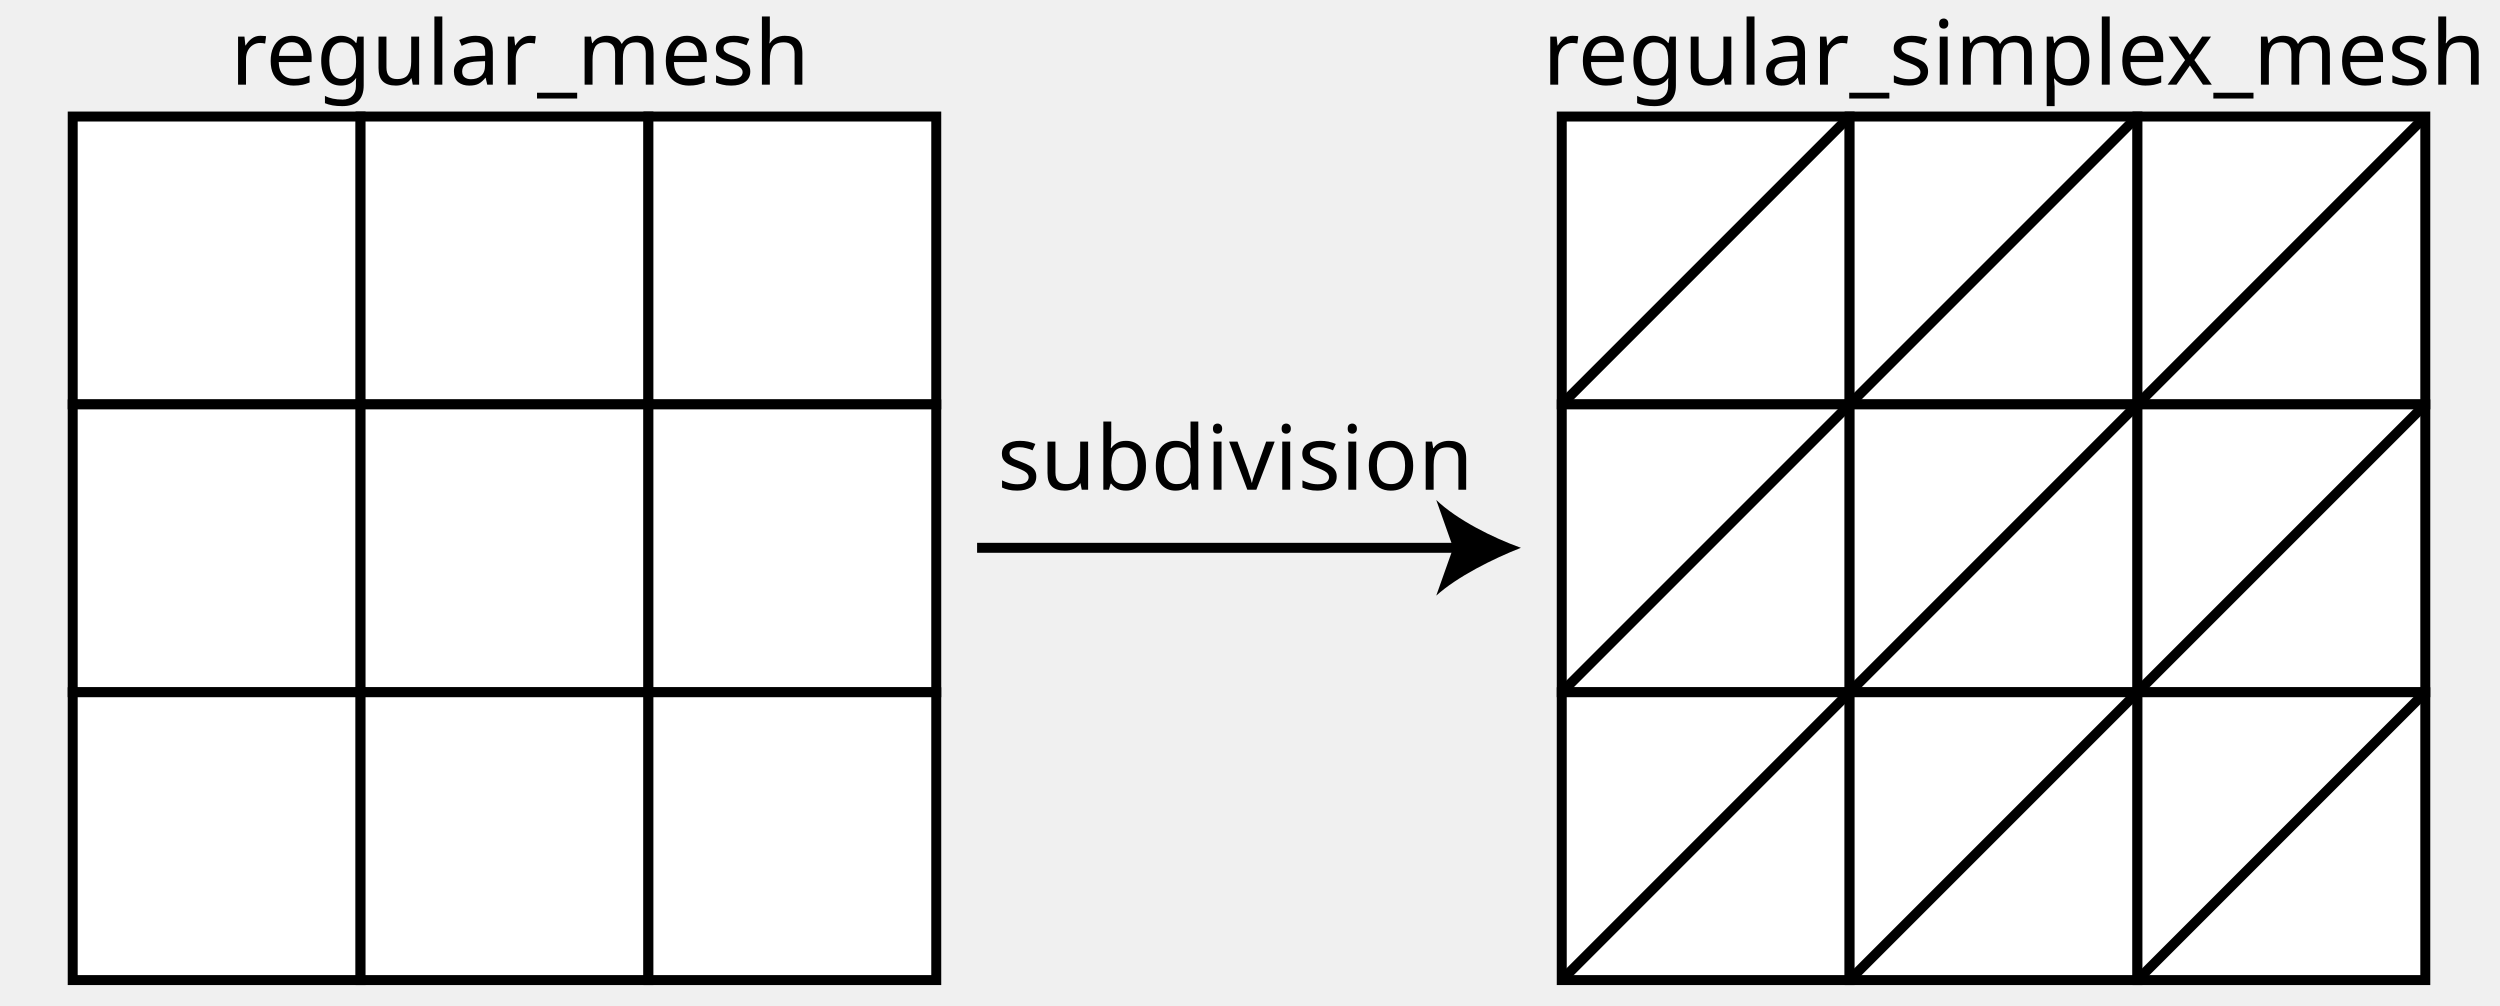
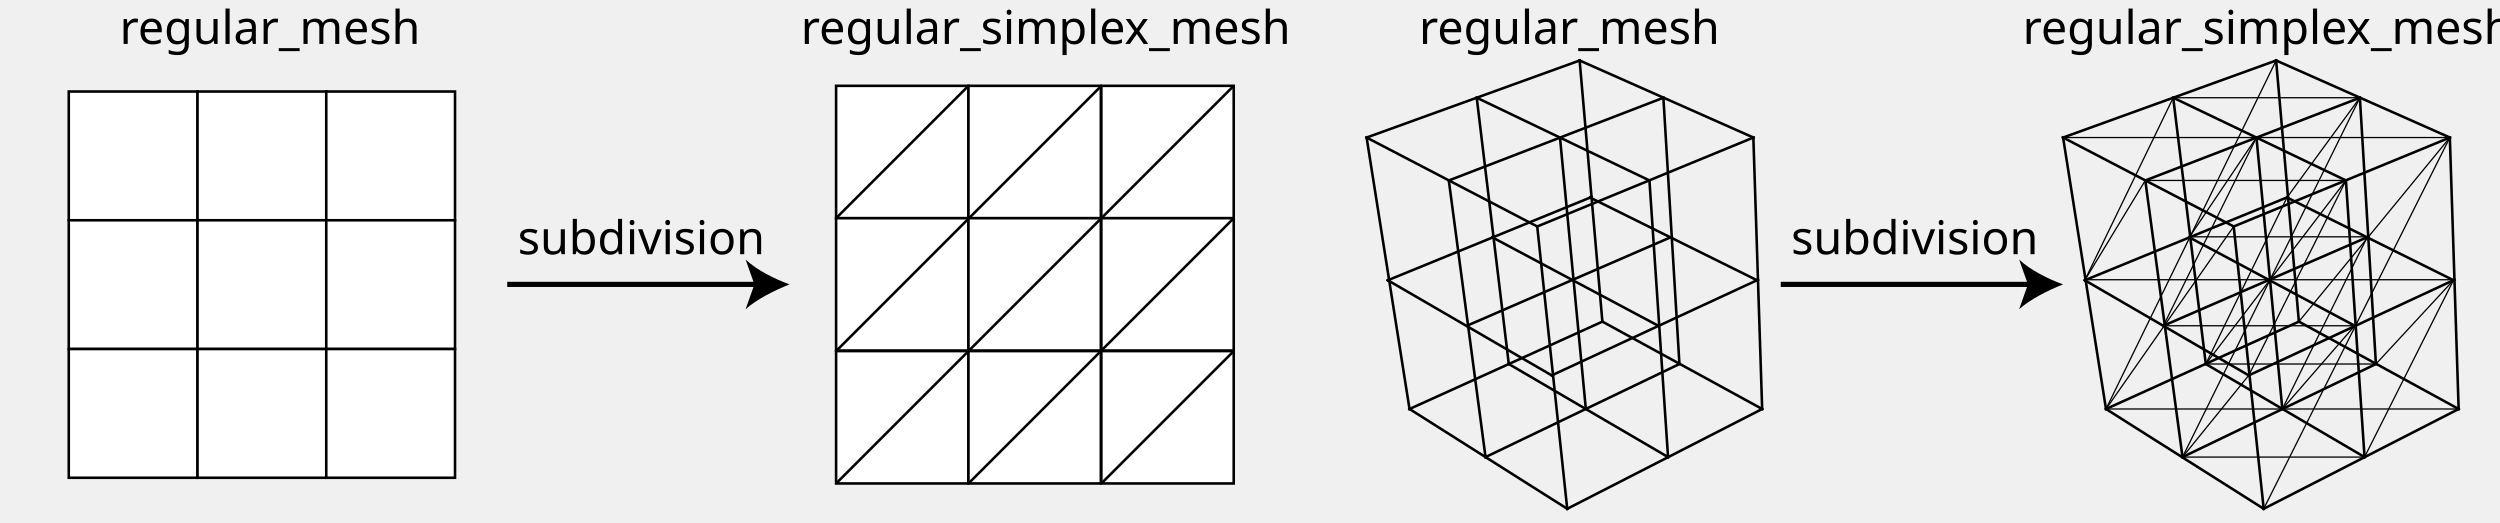
- <svg xmlns="http://www.w3.org/2000/svg" version="1.1" id="Layer_1" x="0px" y="0px" viewBox="0 0 251 101" style="enable-background:new 0 0 251 101;" xml:space="preserve">
+ <svg xmlns="http://www.w3.org/2000/svg" version="1.1" id="Layer_1" x="0px" y="0px" viewBox="0 0 483.5 101" style="enable-background:new 0 0 483.5 101;" xml:space="preserve">
  <style type="text/css">
- 	.st0{fill:#FFFFFF;stroke:#000000;stroke-miterlimit:10;}
- 	.st1{fill:none;stroke:#000000;stroke-miterlimit:10;}
- 	.st2{font-family:'ArialMT';}
- 	.st3{font-size:9px;}
+ 	.st0{fill:#FFFFFF;stroke:#000000;stroke-width:0.5;stroke-miterlimit:10;}
+ 	.st1{fill:none;stroke:#000000;stroke-width:0.5;stroke-miterlimit:10;}
+ 	.st2{fill:none;stroke:#000000;stroke-miterlimit:10;}
+ 	.st3{font-family:'ArialMT';}
+ 	.st4{font-size:9px;}
+ 	.st5{fill:none;stroke:#000000;stroke-width:0.5;stroke-linecap:square;stroke-miterlimit:10;}
+ 	.st6{fill:none;stroke:#000000;stroke-width:0.25;stroke-linecap:square;stroke-miterlimit:10;}
</style>
  <g>
-     <rect x="7.3" y="11.7" class="st0" width="28.9" height="28.9" />
-     <rect x="36.2" y="11.7" class="st0" width="28.9" height="28.9" />
-     <rect x="65.1" y="11.7" class="st0" width="28.9" height="28.9" />
-     <rect x="7.3" y="40.6" class="st0" width="28.9" height="28.9" />
-     <rect x="36.2" y="40.6" class="st0" width="28.9" height="28.9" />
-     <rect x="65.1" y="40.6" class="st0" width="28.9" height="28.9" />
-     <rect x="7.3" y="69.5" class="st0" width="28.9" height="28.9" />
-     <rect x="36.2" y="69.5" class="st0" width="28.9" height="28.9" />
-     <rect x="65.1" y="69.5" class="st0" width="28.9" height="28.9" />
+     <rect x="13.3" y="17.7" class="st0" width="24.9" height="24.9" />
+     <rect x="38.2" y="17.7" class="st0" width="24.9" height="24.9" />
+     <rect x="63.1" y="17.7" class="st0" width="24.9" height="24.9" />
+     <rect x="13.3" y="42.6" class="st0" width="24.9" height="24.9" />
+     <rect x="38.2" y="42.6" class="st0" width="24.9" height="24.9" />
+     <rect x="63.1" y="42.6" class="st0" width="24.9" height="24.9" />
+     <rect x="13.3" y="67.5" class="st0" width="24.9" height="24.9" />
+     <rect x="38.2" y="67.5" class="st0" width="24.9" height="24.9" />
+     <rect x="63.1" y="67.5" class="st0" width="24.9" height="24.9" />
  </g>
  <g>
-     <rect x="156.8" y="11.7" class="st0" width="28.9" height="28.9" />
-     <rect x="185.7" y="11.7" class="st0" width="28.9" height="28.9" />
-     <rect x="214.6" y="11.7" class="st0" width="28.9" height="28.9" />
-     <rect x="156.8" y="40.6" class="st0" width="28.9" height="28.9" />
-     <rect x="185.7" y="40.6" class="st0" width="28.9" height="28.9" />
-     <rect x="214.6" y="40.6" class="st0" width="28.9" height="28.9" />
-     <rect x="156.8" y="69.5" class="st0" width="28.9" height="28.9" />
-     <rect x="185.7" y="69.5" class="st0" width="28.9" height="28.9" />
-     <rect x="214.6" y="69.5" class="st0" width="28.9" height="28.9" />
-     <line class="st1" x1="243.5" y1="11.7" x2="156.8" y2="98.4" />
-     <line class="st1" x1="185.7" y1="98.4" x2="243.5" y2="40.6" />
-     <line class="st1" x1="156.8" y1="69.5" x2="214.6" y2="11.7" />
-     <line class="st1" x1="214.6" y1="98.4" x2="243.5" y2="69.5" />
-     <line class="st1" x1="156.8" y1="40.6" x2="185.7" y2="11.7" />
+     <rect x="161.7" y="16.6" class="st0" width="25.6" height="25.6" />
+     <rect x="187.3" y="16.6" class="st0" width="25.6" height="25.6" />
+     <rect x="213" y="16.6" class="st0" width="25.6" height="25.6" />
+     <rect x="161.7" y="42.2" class="st0" width="25.6" height="25.6" />
+     <rect x="187.3" y="42.2" class="st0" width="25.6" height="25.6" />
+     <rect x="213" y="42.2" class="st0" width="25.6" height="25.6" />
+     <rect x="161.7" y="67.9" class="st0" width="25.6" height="25.6" />
+     <rect x="187.3" y="67.9" class="st0" width="25.6" height="25.6" />
+     <rect x="213" y="67.9" class="st0" width="25.6" height="25.6" />
+     <line class="st1" x1="238.6" y1="16.6" x2="161.7" y2="93.5" />
+     <line class="st1" x1="187.3" y1="93.5" x2="238.6" y2="42.2" />
+     <line class="st1" x1="161.7" y1="67.9" x2="213" y2="16.6" />
+     <line class="st1" x1="213" y1="93.5" x2="238.6" y2="67.9" />
+     <line class="st1" x1="161.7" y1="42.2" x2="187.3" y2="16.6" />
  </g>
  <g>
    <g>
      <g>
-         <line class="st1" x1="98.1" y1="55" x2="146.7" y2="55" />
+         <line class="st2" x1="98.1" y1="55" x2="146.7" y2="55" />
        <g>
          <path d="M152.7,55c-2.8,1.1-6.4,2.9-8.5,4.8l1.7-4.8l-1.7-4.8C146.3,52.2,149.9,54,152.7,55z" />
        </g>
      </g>
    </g>
-     <text transform="matrix(1 0 0 1 100.1373 49.1665)" class="st2 st3">subdivision</text>
+     <text transform="matrix(1 0 0 1 100.1373 49.1665)" class="st3 st4">subdivision</text>
  </g>
  <g>
-     <text transform="matrix(1 0 0 1 23.1359 8.4998)" class="st2 st3">regular_mesh</text>
+     <g>
+       <g>
+         <line class="st2" x1="344.4" y1="55" x2="393" y2="55" />
+         <g>
+           <path d="M399,55c-2.8,1.1-6.4,2.9-8.5,4.8l1.7-4.8l-1.7-4.8C392.6,52.2,396.2,54,399,55z" />
+         </g>
+       </g>
+     </g>
+     <text transform="matrix(1 0 0 1 346.4117 49.1665)" class="st3 st4">subdivision</text>
  </g>
  <g>
-     <text transform="matrix(1 0 0 1 154.8797 8.4998)" class="st2 st3">regular_simplex_mesh</text>
+     <text transform="matrix(1 0 0 1 23.1359 8.4998)" class="st3 st4">regular_mesh</text>
+   </g>
+   <g>
+     <text transform="matrix(1 0 0 1 154.8797 8.4998)" class="st3 st4">regular_simplex_mesh</text>
+   </g>
+   <g>
+     <text transform="matrix(1 0 0 1 274.4415 8.4998)" class="st3 st4">regular_mesh</text>
+   </g>
+   <g>
+     <text transform="matrix(1 0 0 1 391.1853 8.4998)" class="st3 st4">regular_simplex_mesh</text>
+   </g>
+   <g>
+     <line class="st5" x1="305.5" y1="11.7" x2="339.1" y2="26.6" />
+     <line class="st5" x1="307.5" y1="38.2" x2="339.8" y2="54.2" />
+     <line class="st5" x1="309.9" y1="62.2" x2="340.8" y2="79.1" />
+     <line class="st5" x1="285.6" y1="18.9" x2="319" y2="34.9" />
+     <line class="st5" x1="288.6" y1="45.9" x2="320.7" y2="63" />
+     <line class="st5" x1="291.8" y1="70.4" x2="322.6" y2="88.4" />
+     <g>
+       <line class="st5" x1="264.3" y1="26.6" x2="305.5" y2="11.7" />
+       <line class="st5" x1="309.9" y1="62.2" x2="305.5" y2="11.7" />
+       <line class="st5" x1="272.6" y1="79.1" x2="309.9" y2="62.2" />
+       <line class="st5" x1="264.3" y1="26.6" x2="272.6" y2="79.1" />
+       <line class="st5" x1="285.6" y1="18.9" x2="291.8" y2="70.4" />
+       <line class="st5" x1="268.4" y1="54.2" x2="307.8" y2="38.1" />
+       <line class="st5" x1="280.2" y1="34.9" x2="321.7" y2="18.9" />
+       <line class="st5" x1="324.8" y1="70.4" x2="321.7" y2="18.9" />
+       <line class="st5" x1="287.3" y1="88.4" x2="324.8" y2="70.4" />
+       <line class="st5" x1="280.2" y1="34.9" x2="287.3" y2="88.4" />
+       <line class="st5" x1="301.7" y1="26.6" x2="306.7" y2="79.1" />
+       <line class="st5" x1="283.7" y1="63" x2="323.3" y2="45.8" />
+       <line class="st5" x1="297.3" y1="43.8" x2="339.1" y2="26.6" />
+       <line class="st5" x1="340.8" y1="79.1" x2="339.1" y2="26.6" />
+       <line class="st5" x1="303.1" y1="98.4" x2="340.8" y2="79.1" />
+       <line class="st5" x1="297.3" y1="43.8" x2="303.1" y2="98.4" />
+       <line class="st5" x1="319" y1="34.9" x2="322.6" y2="88.4" />
+       <line class="st5" x1="300.1" y1="72.6" x2="340" y2="54.1" />
+     </g>
+     <line class="st5" x1="264.3" y1="26.6" x2="297.3" y2="43.8" />
+     <line class="st5" x1="268.4" y1="54.2" x2="300.1" y2="72.6" />
+     <line class="st5" x1="272.6" y1="79.1" x2="303.1" y2="98.4" />
+   </g>
+   <g>
+     <line class="st6" x1="442.3" y1="38.2" x2="456.4" y2="18.9" />
+     <line class="st6" x1="444.6" y1="62.2" x2="473.8" y2="26.6" />
+     <line class="st6" x1="459.5" y1="70.4" x2="474.5" y2="54.2" />
+     <line class="st5" x1="440.2" y1="11.7" x2="473.8" y2="26.6" />
+     <line class="st5" x1="442.3" y1="38.2" x2="474.5" y2="54.2" />
+     <line class="st5" x1="444.6" y1="62.2" x2="475.5" y2="79.1" />
+     <line class="st5" x1="420.3" y1="18.9" x2="453.7" y2="34.9" />
+     <line class="st5" x1="423.4" y1="45.9" x2="455.4" y2="63" />
+     <line class="st5" x1="426.6" y1="70.4" x2="457.3" y2="88.4" />
+     <g>
+       <line class="st5" x1="399" y1="26.6" x2="440.2" y2="11.7" />
+       <line class="st5" x1="444.6" y1="62.2" x2="440.2" y2="11.7" />
+       <line class="st5" x1="407.3" y1="79.1" x2="444.6" y2="62.2" />
+       <line class="st5" x1="399" y1="26.6" x2="407.3" y2="79.1" />
+       <line class="st5" x1="420.3" y1="18.9" x2="426.6" y2="70.4" />
+       <line class="st5" x1="403.2" y1="54.2" x2="442.5" y2="38.1" />
+       <line class="st5" x1="414.9" y1="34.9" x2="456.4" y2="18.9" />
+       <line class="st5" x1="459.5" y1="70.4" x2="456.4" y2="18.9" />
+       <line class="st5" x1="422.1" y1="88.4" x2="459.5" y2="70.4" />
+       <line class="st5" x1="414.9" y1="34.9" x2="422.1" y2="88.4" />
+       <line class="st5" x1="436.4" y1="26.6" x2="441.4" y2="79.1" />
+       <line class="st5" x1="418.4" y1="63" x2="458" y2="45.8" />
+       <line class="st5" x1="432" y1="43.8" x2="473.8" y2="26.6" />
+       <line class="st5" x1="475.5" y1="79.1" x2="473.8" y2="26.6" />
+       <line class="st5" x1="437.8" y1="98.4" x2="475.5" y2="79.1" />
+       <line class="st5" x1="432" y1="43.8" x2="437.8" y2="98.4" />
+       <line class="st5" x1="453.7" y1="34.9" x2="457.3" y2="88.4" />
+       <line class="st5" x1="434.9" y1="72.6" x2="474.7" y2="54.1" />
+     </g>
+     <line class="st5" x1="399" y1="26.6" x2="432" y2="43.8" />
+     <line class="st5" x1="403.2" y1="54.2" x2="434.9" y2="72.6" />
+     <line class="st5" x1="407.3" y1="79.1" x2="437.8" y2="98.4" />
+     <line class="st6" x1="423.4" y1="45.9" x2="436.4" y2="26.6" />
+     <line class="st6" x1="426.6" y1="70.4" x2="453.7" y2="34.9" />
+     <line class="st6" x1="441.4" y1="79.1" x2="455.4" y2="63" />
+     <line class="st6" x1="426.6" y1="70.4" x2="442.3" y2="38.2" />
+     <line class="st6" x1="407.3" y1="79.1" x2="440.2" y2="11.7" />
+     <line class="st6" x1="403.2" y1="54.2" x2="420.3" y2="18.9" />
+     <line class="st6" x1="441.4" y1="79.1" x2="457.8" y2="45.9" />
+     <line class="st6" x1="422.1" y1="88.4" x2="456.4" y2="18.9" />
+     <line class="st6" x1="418.4" y1="63" x2="436.4" y2="26.6" />
+     <line class="st6" x1="457.3" y1="88.4" x2="474.5" y2="54.2" />
+     <line class="st6" x1="437.8" y1="98.4" x2="473.8" y2="26.6" />
+     <line class="st6" x1="434.9" y1="72.6" x2="453.7" y2="34.9" />
+     <line class="st6" x1="426.6" y1="70.4" x2="459.5" y2="70.4" />
+     <line class="st6" x1="407.3" y1="79.1" x2="475.5" y2="79.1" />
+     <line class="st6" x1="422.1" y1="88.4" x2="457.3" y2="88.4" />
+     <line class="st6" x1="423.6" y1="45.8" x2="458" y2="45.8" />
+     <line class="st6" x1="403.4" y1="54.1" x2="474.7" y2="54.1" />
+     <line class="st6" x1="418.6" y1="63" x2="455.6" y2="63" />
+     <line class="st6" x1="420.3" y1="18.9" x2="456.4" y2="18.9" />
+     <line class="st6" x1="399" y1="26.6" x2="473.8" y2="26.6" />
+     <line class="st6" x1="414.9" y1="34.9" x2="453.7" y2="34.9" />
+     <line class="st6" x1="403.2" y1="54.2" x2="414.9" y2="34.9" />
+     <line class="st6" x1="407.3" y1="79.1" x2="432" y2="43.8" />
+     <line class="st6" x1="422.1" y1="88.4" x2="434.9" y2="72.6" />
  </g>
</svg>
